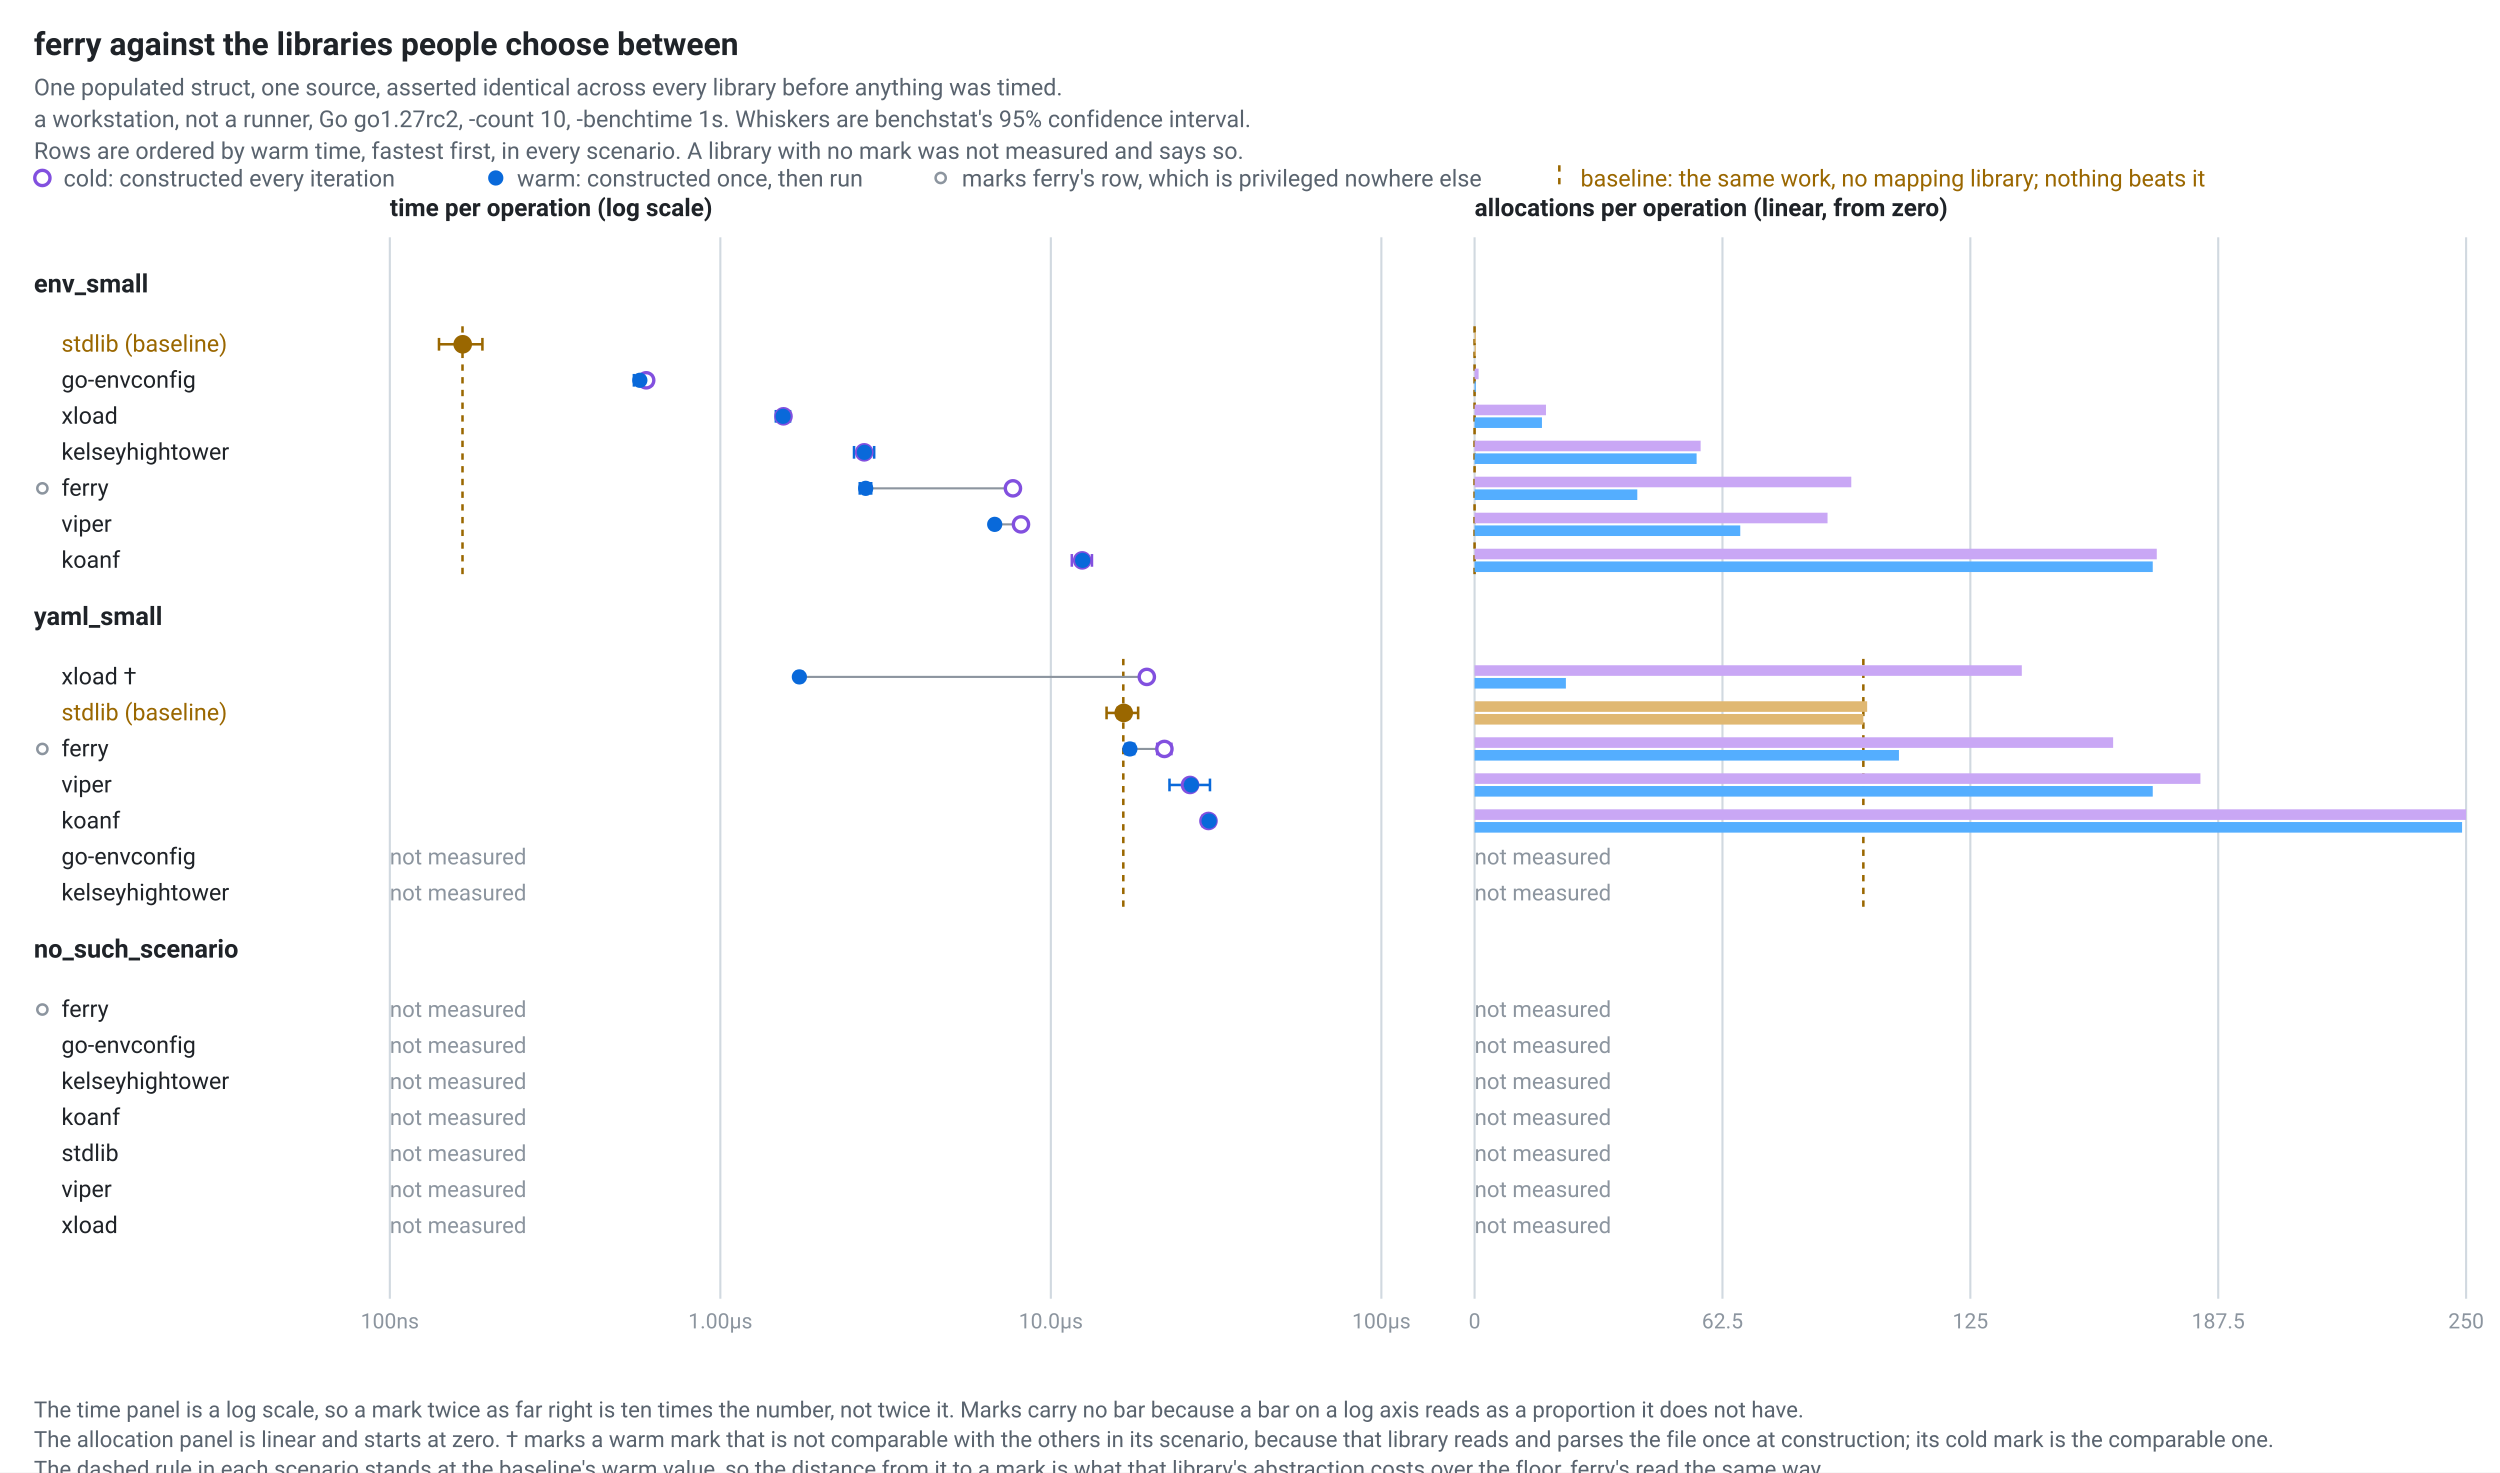
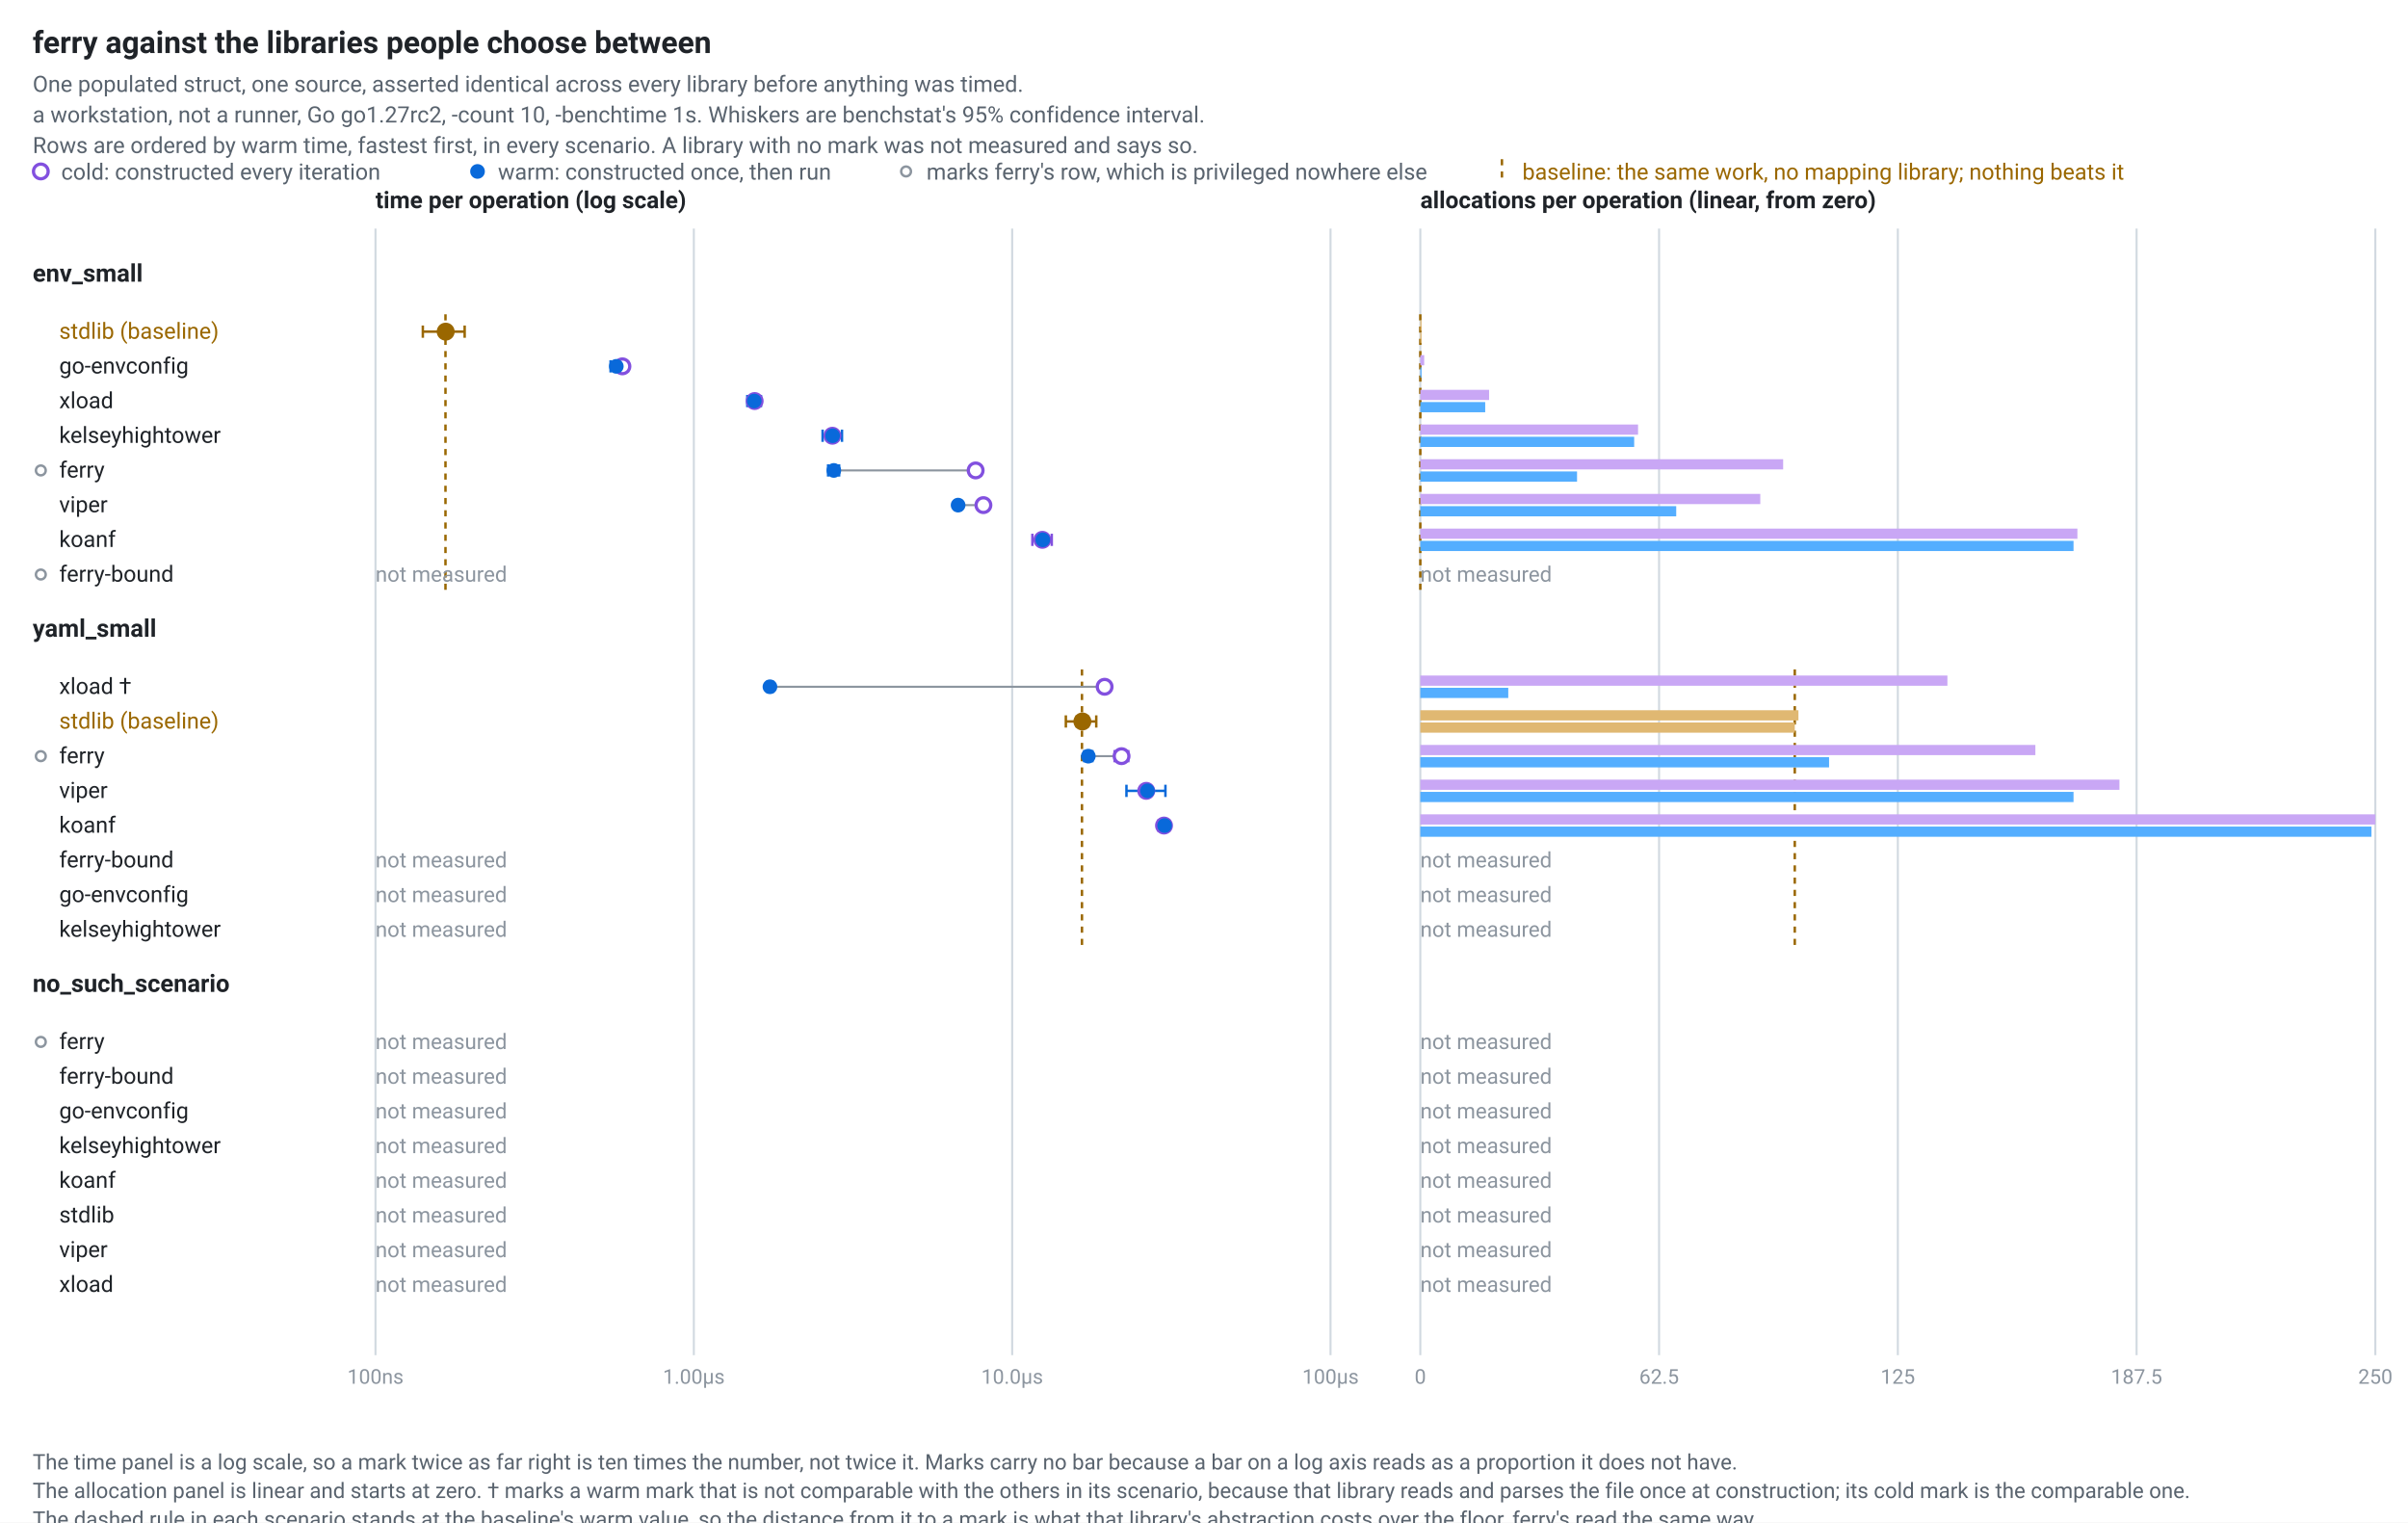
- <svg xmlns="http://www.w3.org/2000/svg" width="1180" height="695" viewBox="0 0 1180 695" role="img" aria-label="ferry against 7 config libraries: time and allocations per load, cold and warm, over 3 scenarios">
-   <rect x="0" y="0" width="1180" height="695" fill="#ffffff" />
+ <svg xmlns="http://www.w3.org/2000/svg" width="1180" height="746" viewBox="0 0 1180 746" role="img" aria-label="time and allocations per load, cold and warm, over 8 rows in each of 3 scenarios">
+   <rect x="0" y="0" width="1180" height="746" fill="#ffffff" />
  <text x="16.0" y="26.0" font-family="system-ui, -apple-system, Segoe UI, Roboto, Helvetica, Arial, sans-serif" font-size="15.0" font-weight="600" fill="#1f2328" text-anchor="start">ferry against the libraries people choose between</text>
  <text x="16.0" y="45.0" font-family="system-ui, -apple-system, Segoe UI, Roboto, Helvetica, Arial, sans-serif" font-size="11.0" font-weight="400" fill="#59636e" text-anchor="start">One populated struct, one source, asserted identical across every library before anything was timed.</text>
  <text x="16.0" y="60.0" font-family="system-ui, -apple-system, Segoe UI, Roboto, Helvetica, Arial, sans-serif" font-size="11.0" font-weight="400" fill="#59636e" text-anchor="start">a workstation, not a runner, Go go1.27rc2, -count 10, -benchtime 1s. Whiskers are benchstat's 95% confidence interval.</text>
  <text x="16.0" y="75.0" font-family="system-ui, -apple-system, Segoe UI, Roboto, Helvetica, Arial, sans-serif" font-size="11.0" font-weight="400" fill="#59636e" text-anchor="start">Rows are ordered by warm time, fastest first, in every scenario. A library with no mark was not measured and says so.</text>
  <circle cx="20.0" cy="84.0" r="3.6" fill="#ffffff" stroke="#8250df" stroke-width="1.6" />
  <text x="30.0" y="88.0" font-family="system-ui, -apple-system, Segoe UI, Roboto, Helvetica, Arial, sans-serif" font-size="11.0" font-weight="400" fill="#59636e" text-anchor="start">cold: constructed every iteration</text>
  <circle cx="234.0" cy="84.0" r="3.6" fill="#0969da" />
  <text x="244.0" y="88.0" font-family="system-ui, -apple-system, Segoe UI, Roboto, Helvetica, Arial, sans-serif" font-size="11.0" font-weight="400" fill="#59636e" text-anchor="start">warm: constructed once, then run</text>
  <circle cx="444.0" cy="84.0" r="2.4" fill="none" stroke="#8c959f" stroke-width="1.2" />
  <text x="454.0" y="88.0" font-family="system-ui, -apple-system, Segoe UI, Roboto, Helvetica, Arial, sans-serif" font-size="11.0" font-weight="400" fill="#59636e" text-anchor="start">marks ferry's row, which is privileged nowhere else</text>
  <line x1="736.0" y1="78.0" x2="736.0" y2="90.0" stroke="#9a6700" stroke-width="1.2" stroke-dasharray="3 3" />
  <text x="746.0" y="88.0" font-family="system-ui, -apple-system, Segoe UI, Roboto, Helvetica, Arial, sans-serif" font-size="11.0" font-weight="400" fill="#9a6700" text-anchor="start">baseline: the same work, no mapping library; nothing beats it</text>
  <text x="184.0" y="102.0" font-family="system-ui, -apple-system, Segoe UI, Roboto, Helvetica, Arial, sans-serif" font-size="11.5" font-weight="600" fill="#1f2328" text-anchor="start">time per operation (log scale)</text>
-   <line x1="184.0" y1="112.0" x2="184.0" y2="613.0" stroke="#d1d9e0" stroke-width="1.0" />
-   <text x="184.0" y="627.0" font-family="system-ui, -apple-system, Segoe UI, Roboto, Helvetica, Arial, sans-serif" font-size="10.0" font-weight="400" fill="#8c959f" text-anchor="middle">100ns</text>
-   <line x1="340.0" y1="112.0" x2="340.0" y2="613.0" stroke="#d1d9e0" stroke-width="1.0" />
-   <text x="340.0" y="627.0" font-family="system-ui, -apple-system, Segoe UI, Roboto, Helvetica, Arial, sans-serif" font-size="10.0" font-weight="400" fill="#8c959f" text-anchor="middle">1.00µs</text>
-   <line x1="496.0" y1="112.0" x2="496.0" y2="613.0" stroke="#d1d9e0" stroke-width="1.0" />
-   <text x="496.0" y="627.0" font-family="system-ui, -apple-system, Segoe UI, Roboto, Helvetica, Arial, sans-serif" font-size="10.0" font-weight="400" fill="#8c959f" text-anchor="middle">10.0µs</text>
-   <line x1="652.0" y1="112.0" x2="652.0" y2="613.0" stroke="#d1d9e0" stroke-width="1.0" />
-   <text x="652.0" y="627.0" font-family="system-ui, -apple-system, Segoe UI, Roboto, Helvetica, Arial, sans-serif" font-size="10.0" font-weight="400" fill="#8c959f" text-anchor="middle">100µs</text>
+   <line x1="184.0" y1="112.0" x2="184.0" y2="664.0" stroke="#d1d9e0" stroke-width="1.0" />
+   <text x="184.0" y="678.0" font-family="system-ui, -apple-system, Segoe UI, Roboto, Helvetica, Arial, sans-serif" font-size="10.0" font-weight="400" fill="#8c959f" text-anchor="middle">100ns</text>
+   <line x1="340.0" y1="112.0" x2="340.0" y2="664.0" stroke="#d1d9e0" stroke-width="1.0" />
+   <text x="340.0" y="678.0" font-family="system-ui, -apple-system, Segoe UI, Roboto, Helvetica, Arial, sans-serif" font-size="10.0" font-weight="400" fill="#8c959f" text-anchor="middle">1.00µs</text>
+   <line x1="496.0" y1="112.0" x2="496.0" y2="664.0" stroke="#d1d9e0" stroke-width="1.0" />
+   <text x="496.0" y="678.0" font-family="system-ui, -apple-system, Segoe UI, Roboto, Helvetica, Arial, sans-serif" font-size="10.0" font-weight="400" fill="#8c959f" text-anchor="middle">10.0µs</text>
+   <line x1="652.0" y1="112.0" x2="652.0" y2="664.0" stroke="#d1d9e0" stroke-width="1.0" />
+   <text x="652.0" y="678.0" font-family="system-ui, -apple-system, Segoe UI, Roboto, Helvetica, Arial, sans-serif" font-size="10.0" font-weight="400" fill="#8c959f" text-anchor="middle">100µs</text>
  <text x="696.0" y="102.0" font-family="system-ui, -apple-system, Segoe UI, Roboto, Helvetica, Arial, sans-serif" font-size="11.5" font-weight="600" fill="#1f2328" text-anchor="start">allocations per operation (linear, from zero)</text>
-   <line x1="696.0" y1="112.0" x2="696.0" y2="613.0" stroke="#d1d9e0" stroke-width="1.0" />
-   <text x="696.0" y="627.0" font-family="system-ui, -apple-system, Segoe UI, Roboto, Helvetica, Arial, sans-serif" font-size="10.0" font-weight="400" fill="#8c959f" text-anchor="middle">0</text>
-   <line x1="813.0" y1="112.0" x2="813.0" y2="613.0" stroke="#d1d9e0" stroke-width="1.0" />
-   <text x="813.0" y="627.0" font-family="system-ui, -apple-system, Segoe UI, Roboto, Helvetica, Arial, sans-serif" font-size="10.0" font-weight="400" fill="#8c959f" text-anchor="middle">62.5</text>
-   <line x1="930.0" y1="112.0" x2="930.0" y2="613.0" stroke="#d1d9e0" stroke-width="1.0" />
-   <text x="930.0" y="627.0" font-family="system-ui, -apple-system, Segoe UI, Roboto, Helvetica, Arial, sans-serif" font-size="10.0" font-weight="400" fill="#8c959f" text-anchor="middle">125</text>
-   <line x1="1047.0" y1="112.0" x2="1047.0" y2="613.0" stroke="#d1d9e0" stroke-width="1.0" />
-   <text x="1047.0" y="627.0" font-family="system-ui, -apple-system, Segoe UI, Roboto, Helvetica, Arial, sans-serif" font-size="10.0" font-weight="400" fill="#8c959f" text-anchor="middle">187.5</text>
-   <line x1="1164.0" y1="112.0" x2="1164.0" y2="613.0" stroke="#d1d9e0" stroke-width="1.0" />
-   <text x="1164.0" y="627.0" font-family="system-ui, -apple-system, Segoe UI, Roboto, Helvetica, Arial, sans-serif" font-size="10.0" font-weight="400" fill="#8c959f" text-anchor="middle">250</text>
+   <line x1="696.0" y1="112.0" x2="696.0" y2="664.0" stroke="#d1d9e0" stroke-width="1.0" />
+   <text x="696.0" y="678.0" font-family="system-ui, -apple-system, Segoe UI, Roboto, Helvetica, Arial, sans-serif" font-size="10.0" font-weight="400" fill="#8c959f" text-anchor="middle">0</text>
+   <line x1="813.0" y1="112.0" x2="813.0" y2="664.0" stroke="#d1d9e0" stroke-width="1.0" />
+   <text x="813.0" y="678.0" font-family="system-ui, -apple-system, Segoe UI, Roboto, Helvetica, Arial, sans-serif" font-size="10.0" font-weight="400" fill="#8c959f" text-anchor="middle">62.5</text>
+   <line x1="930.0" y1="112.0" x2="930.0" y2="664.0" stroke="#d1d9e0" stroke-width="1.0" />
+   <text x="930.0" y="678.0" font-family="system-ui, -apple-system, Segoe UI, Roboto, Helvetica, Arial, sans-serif" font-size="10.0" font-weight="400" fill="#8c959f" text-anchor="middle">125</text>
+   <line x1="1047.0" y1="112.0" x2="1047.0" y2="664.0" stroke="#d1d9e0" stroke-width="1.0" />
+   <text x="1047.0" y="678.0" font-family="system-ui, -apple-system, Segoe UI, Roboto, Helvetica, Arial, sans-serif" font-size="10.0" font-weight="400" fill="#8c959f" text-anchor="middle">187.5</text>
+   <line x1="1164.0" y1="112.0" x2="1164.0" y2="664.0" stroke="#d1d9e0" stroke-width="1.0" />
+   <text x="1164.0" y="678.0" font-family="system-ui, -apple-system, Segoe UI, Roboto, Helvetica, Arial, sans-serif" font-size="10.0" font-weight="400" fill="#8c959f" text-anchor="middle">250</text>
  <text x="16.0" y="138.0" font-family="system-ui, -apple-system, Segoe UI, Roboto, Helvetica, Arial, sans-serif" font-size="12.0" font-weight="600" fill="#1f2328" text-anchor="start">env_small</text>
-   <line x1="218.3" y1="154.0" x2="218.3" y2="273.0" stroke="#9a6700" stroke-width="1.2" stroke-dasharray="3 3" />
-   <line x1="696.0" y1="154.0" x2="696.0" y2="273.0" stroke="#9a6700" stroke-width="1.2" stroke-dasharray="3 3" />
+   <line x1="218.3" y1="154.0" x2="218.3" y2="290.0" stroke="#9a6700" stroke-width="1.2" stroke-dasharray="3 3" />
+   <line x1="696.0" y1="154.0" x2="696.0" y2="290.0" stroke="#9a6700" stroke-width="1.2" stroke-dasharray="3 3" />
  <text x="29.0" y="166.0" font-family="system-ui, -apple-system, Segoe UI, Roboto, Helvetica, Arial, sans-serif" font-size="11.0" font-weight="400" fill="#9a6700" text-anchor="start">stdlib (baseline)</text>
  <line x1="218.3" y1="162.5" x2="218.4" y2="162.5" stroke="#8c959f" stroke-width="1.0" />
  <line x1="217.7" y1="162.5" x2="219.0" y2="162.5" stroke="#9a6700" stroke-width="1.2" />
  <line x1="217.7" y1="159.5" x2="217.7" y2="165.5" stroke="#9a6700" stroke-width="1.2" />
  <line x1="219.0" y1="159.5" x2="219.0" y2="165.5" stroke="#9a6700" stroke-width="1.2" />
  <line x1="207.2" y1="162.5" x2="227.7" y2="162.5" stroke="#9a6700" stroke-width="1.2" />
  <line x1="207.2" y1="159.5" x2="207.2" y2="165.5" stroke="#9a6700" stroke-width="1.2" />
  <line x1="227.7" y1="159.5" x2="227.7" y2="165.5" stroke="#9a6700" stroke-width="1.2" />
  <circle cx="218.4" cy="162.5" r="3.6" fill="#ffffff" stroke="#9a6700" stroke-width="1.6" />
  <circle cx="218.3" cy="162.5" r="3.6" fill="#9a6700" />
  <rect x="696.0" y="157.0" width="0.6" height="5.0" fill="#e0b872" />
  <rect x="696.0" y="163.0" width="0.6" height="5.0" fill="#e0b872" />
  <text x="29.0" y="183.0" font-family="system-ui, -apple-system, Segoe UI, Roboto, Helvetica, Arial, sans-serif" font-size="11.0" font-weight="400" fill="#1f2328" text-anchor="start">go-envconfig</text>
  <line x1="302.0" y1="179.5" x2="305.0" y2="179.5" stroke="#8c959f" stroke-width="1.0" />
  <line x1="302.2" y1="179.5" x2="307.7" y2="179.5" stroke="#8250df" stroke-width="1.2" />
  <line x1="302.2" y1="176.5" x2="302.2" y2="182.5" stroke="#8250df" stroke-width="1.2" />
  <line x1="307.7" y1="176.5" x2="307.7" y2="182.5" stroke="#8250df" stroke-width="1.2" />
  <line x1="299.2" y1="179.5" x2="304.6" y2="179.5" stroke="#0969da" stroke-width="1.2" />
  <line x1="299.2" y1="176.5" x2="299.2" y2="182.5" stroke="#0969da" stroke-width="1.2" />
  <line x1="304.6" y1="176.5" x2="304.6" y2="182.5" stroke="#0969da" stroke-width="1.2" />
  <circle cx="305.0" cy="179.5" r="3.6" fill="#ffffff" stroke="#8250df" stroke-width="1.6" />
  <circle cx="302.0" cy="179.5" r="3.6" fill="#0969da" />
  <rect x="696.0" y="174.0" width="1.9" height="5.0" fill="#c9a7f5" />
  <rect x="696.0" y="180.0" width="0.6" height="5.0" fill="#54aeff" />
  <text x="29.0" y="200.0" font-family="system-ui, -apple-system, Segoe UI, Roboto, Helvetica, Arial, sans-serif" font-size="11.0" font-weight="400" fill="#1f2328" text-anchor="start">xload</text>
  <line x1="369.6" y1="196.5" x2="369.8" y2="196.5" stroke="#8c959f" stroke-width="1.0" />
  <line x1="368.4" y1="196.5" x2="371.1" y2="196.5" stroke="#8250df" stroke-width="1.2" />
  <line x1="368.4" y1="193.5" x2="368.4" y2="199.5" stroke="#8250df" stroke-width="1.2" />
  <line x1="371.1" y1="193.5" x2="371.1" y2="199.5" stroke="#8250df" stroke-width="1.2" />
  <line x1="366.2" y1="196.5" x2="372.9" y2="196.5" stroke="#0969da" stroke-width="1.2" />
  <line x1="366.2" y1="193.5" x2="366.2" y2="199.5" stroke="#0969da" stroke-width="1.2" />
  <line x1="372.9" y1="193.5" x2="372.9" y2="199.5" stroke="#0969da" stroke-width="1.2" />
  <circle cx="369.8" cy="196.5" r="3.6" fill="#ffffff" stroke="#8250df" stroke-width="1.6" />
  <circle cx="369.6" cy="196.5" r="3.6" fill="#0969da" />
  <rect x="696.0" y="191.0" width="33.7" height="5.0" fill="#c9a7f5" />
  <rect x="696.0" y="197.0" width="31.8" height="5.0" fill="#54aeff" />
  <text x="29.0" y="217.0" font-family="system-ui, -apple-system, Segoe UI, Roboto, Helvetica, Arial, sans-serif" font-size="11.0" font-weight="400" fill="#1f2328" text-anchor="start">kelseyhightower</text>
  <line x1="407.9" y1="213.5" x2="408.0" y2="213.5" stroke="#8c959f" stroke-width="1.0" />
  <line x1="405.8" y1="213.5" x2="409.9" y2="213.5" stroke="#8250df" stroke-width="1.2" />
  <line x1="405.8" y1="210.5" x2="405.8" y2="216.5" stroke="#8250df" stroke-width="1.2" />
  <line x1="409.9" y1="210.5" x2="409.9" y2="216.5" stroke="#8250df" stroke-width="1.2" />
  <line x1="403.1" y1="213.5" x2="412.6" y2="213.5" stroke="#0969da" stroke-width="1.2" />
  <line x1="403.1" y1="210.5" x2="403.1" y2="216.5" stroke="#0969da" stroke-width="1.2" />
  <line x1="412.6" y1="210.5" x2="412.6" y2="216.5" stroke="#0969da" stroke-width="1.2" />
  <circle cx="407.9" cy="213.5" r="3.6" fill="#ffffff" stroke="#8250df" stroke-width="1.6" />
  <circle cx="408.0" cy="213.5" r="3.6" fill="#0969da" />
  <rect x="696.0" y="208.0" width="106.7" height="5.0" fill="#c9a7f5" />
  <rect x="696.0" y="214.0" width="104.8" height="5.0" fill="#54aeff" />
  <circle cx="20.0" cy="230.5" r="2.4" fill="none" stroke="#8c959f" stroke-width="1.2" />
  <text x="29.0" y="234.0" font-family="system-ui, -apple-system, Segoe UI, Roboto, Helvetica, Arial, sans-serif" font-size="11.0" font-weight="400" fill="#1f2328" text-anchor="start">ferry</text>
  <line x1="408.6" y1="230.5" x2="478.1" y2="230.5" stroke="#8c959f" stroke-width="1.0" />
  <line x1="475.4" y1="230.5" x2="480.8" y2="230.5" stroke="#8250df" stroke-width="1.2" />
  <line x1="475.4" y1="227.5" x2="475.4" y2="233.5" stroke="#8250df" stroke-width="1.2" />
  <line x1="480.8" y1="227.5" x2="480.8" y2="233.5" stroke="#8250df" stroke-width="1.2" />
  <line x1="405.8" y1="230.5" x2="411.2" y2="230.5" stroke="#0969da" stroke-width="1.2" />
  <line x1="405.8" y1="227.5" x2="405.8" y2="233.5" stroke="#0969da" stroke-width="1.2" />
  <line x1="411.2" y1="227.5" x2="411.2" y2="233.5" stroke="#0969da" stroke-width="1.2" />
  <circle cx="478.1" cy="230.5" r="3.6" fill="#ffffff" stroke="#8250df" stroke-width="1.6" />
  <circle cx="408.6" cy="230.5" r="3.6" fill="#0969da" />
  <rect x="696.0" y="225.0" width="177.8" height="5.0" fill="#c9a7f5" />
  <rect x="696.0" y="231.0" width="76.8" height="5.0" fill="#54aeff" />
  <text x="29.0" y="251.0" font-family="system-ui, -apple-system, Segoe UI, Roboto, Helvetica, Arial, sans-serif" font-size="11.0" font-weight="400" fill="#1f2328" text-anchor="start">viper</text>
  <line x1="469.5" y1="247.5" x2="481.9" y2="247.5" stroke="#8c959f" stroke-width="1.0" />
  <line x1="479.8" y1="247.5" x2="483.9" y2="247.5" stroke="#8250df" stroke-width="1.2" />
  <line x1="479.8" y1="244.5" x2="479.8" y2="250.5" stroke="#8250df" stroke-width="1.2" />
  <line x1="483.9" y1="244.5" x2="483.9" y2="250.5" stroke="#8250df" stroke-width="1.2" />
  <line x1="468.2" y1="247.5" x2="470.9" y2="247.5" stroke="#0969da" stroke-width="1.2" />
  <line x1="468.2" y1="244.5" x2="468.2" y2="250.5" stroke="#0969da" stroke-width="1.2" />
  <line x1="470.9" y1="244.5" x2="470.9" y2="250.5" stroke="#0969da" stroke-width="1.2" />
  <circle cx="481.9" cy="247.5" r="3.6" fill="#ffffff" stroke="#8250df" stroke-width="1.6" />
  <circle cx="469.5" cy="247.5" r="3.6" fill="#0969da" />
  <rect x="696.0" y="242.0" width="166.6" height="5.0" fill="#c9a7f5" />
  <rect x="696.0" y="248.0" width="125.4" height="5.0" fill="#54aeff" />
  <text x="29.0" y="268.0" font-family="system-ui, -apple-system, Segoe UI, Roboto, Helvetica, Arial, sans-serif" font-size="11.0" font-weight="400" fill="#1f2328" text-anchor="start">koanf</text>
  <line x1="510.8" y1="264.5" x2="511.0" y2="264.5" stroke="#8c959f" stroke-width="1.0" />
  <line x1="505.9" y1="264.5" x2="515.4" y2="264.5" stroke="#8250df" stroke-width="1.2" />
  <line x1="505.9" y1="261.5" x2="505.9" y2="267.5" stroke="#8250df" stroke-width="1.2" />
  <line x1="515.4" y1="261.5" x2="515.4" y2="267.5" stroke="#8250df" stroke-width="1.2" />
  <line x1="508.9" y1="264.5" x2="513.0" y2="264.5" stroke="#0969da" stroke-width="1.2" />
  <line x1="508.9" y1="261.5" x2="508.9" y2="267.5" stroke="#0969da" stroke-width="1.2" />
  <line x1="513.0" y1="261.5" x2="513.0" y2="267.5" stroke="#0969da" stroke-width="1.2" />
  <circle cx="510.8" cy="264.5" r="3.6" fill="#ffffff" stroke="#8250df" stroke-width="1.6" />
  <circle cx="511.0" cy="264.5" r="3.6" fill="#0969da" />
  <rect x="696.0" y="259.0" width="322.0" height="5.0" fill="#c9a7f5" />
  <rect x="696.0" y="265.0" width="320.1" height="5.0" fill="#54aeff" />
-   <text x="16.0" y="295.0" font-family="system-ui, -apple-system, Segoe UI, Roboto, Helvetica, Arial, sans-serif" font-size="12.0" font-weight="600" fill="#1f2328" text-anchor="start">yaml_small</text>
-   <line x1="530.2" y1="311.0" x2="530.2" y2="430.0" stroke="#9a6700" stroke-width="1.2" stroke-dasharray="3 3" />
-   <line x1="879.5" y1="311.0" x2="879.5" y2="430.0" stroke="#9a6700" stroke-width="1.2" stroke-dasharray="3 3" />
-   <text x="29.0" y="323.0" font-family="system-ui, -apple-system, Segoe UI, Roboto, Helvetica, Arial, sans-serif" font-size="11.0" font-weight="400" fill="#1f2328" text-anchor="start">xload †</text>
-   <line x1="377.3" y1="319.5" x2="541.3" y2="319.5" stroke="#8c959f" stroke-width="1.0" />
-   <line x1="539.2" y1="319.5" x2="543.3" y2="319.5" stroke="#8250df" stroke-width="1.2" />
-   <line x1="539.2" y1="316.5" x2="539.2" y2="322.5" stroke="#8250df" stroke-width="1.2" />
-   <line x1="543.3" y1="316.5" x2="543.3" y2="322.5" stroke="#8250df" stroke-width="1.2" />
-   <line x1="376.0" y1="319.5" x2="378.7" y2="319.5" stroke="#0969da" stroke-width="1.2" />
-   <line x1="376.0" y1="316.5" x2="376.0" y2="322.5" stroke="#0969da" stroke-width="1.2" />
-   <line x1="378.7" y1="316.5" x2="378.7" y2="322.5" stroke="#0969da" stroke-width="1.2" />
-   <circle cx="541.3" cy="319.5" r="3.6" fill="#ffffff" stroke="#8250df" stroke-width="1.6" />
-   <circle cx="377.3" cy="319.5" r="3.6" fill="#0969da" />
-   <rect x="696.0" y="314.0" width="258.3" height="5.0" fill="#c9a7f5" />
-   <rect x="696.0" y="320.0" width="43.1" height="5.0" fill="#54aeff" />
-   <text x="29.0" y="340.0" font-family="system-ui, -apple-system, Segoe UI, Roboto, Helvetica, Arial, sans-serif" font-size="11.0" font-weight="400" fill="#9a6700" text-anchor="start">stdlib (baseline)</text>
-   <line x1="530.2" y1="336.5" x2="530.4" y2="336.5" stroke="#8c959f" stroke-width="1.0" />
-   <line x1="527.6" y1="336.5" x2="533.1" y2="336.5" stroke="#9a6700" stroke-width="1.2" />
-   <line x1="527.6" y1="333.5" x2="527.6" y2="339.5" stroke="#9a6700" stroke-width="1.2" />
-   <line x1="533.1" y1="333.5" x2="533.1" y2="339.5" stroke="#9a6700" stroke-width="1.2" />
-   <line x1="522.3" y1="336.5" x2="537.2" y2="336.5" stroke="#9a6700" stroke-width="1.2" />
-   <line x1="522.3" y1="333.5" x2="522.3" y2="339.5" stroke="#9a6700" stroke-width="1.2" />
-   <line x1="537.2" y1="333.5" x2="537.2" y2="339.5" stroke="#9a6700" stroke-width="1.2" />
-   <circle cx="530.4" cy="336.5" r="3.6" fill="#ffffff" stroke="#9a6700" stroke-width="1.6" />
-   <circle cx="530.2" cy="336.5" r="3.6" fill="#9a6700" />
-   <rect x="696.0" y="331.0" width="185.3" height="5.0" fill="#e0b872" />
-   <rect x="696.0" y="337.0" width="183.5" height="5.0" fill="#e0b872" />
-   <circle cx="20.0" cy="353.5" r="2.4" fill="none" stroke="#8c959f" stroke-width="1.2" />
-   <text x="29.0" y="357.0" font-family="system-ui, -apple-system, Segoe UI, Roboto, Helvetica, Arial, sans-serif" font-size="11.0" font-weight="400" fill="#1f2328" text-anchor="start">ferry</text>
-   <line x1="533.3" y1="353.5" x2="549.6" y2="353.5" stroke="#8c959f" stroke-width="1.0" />
-   <line x1="546.2" y1="353.5" x2="552.9" y2="353.5" stroke="#8250df" stroke-width="1.2" />
-   <line x1="546.2" y1="350.5" x2="546.2" y2="356.5" stroke="#8250df" stroke-width="1.2" />
-   <line x1="552.9" y1="350.5" x2="552.9" y2="356.5" stroke="#8250df" stroke-width="1.2" />
-   <line x1="531.3" y1="353.5" x2="535.3" y2="353.5" stroke="#0969da" stroke-width="1.2" />
-   <line x1="531.3" y1="350.5" x2="531.3" y2="356.5" stroke="#0969da" stroke-width="1.2" />
-   <line x1="535.3" y1="350.5" x2="535.3" y2="356.5" stroke="#0969da" stroke-width="1.2" />
-   <circle cx="549.6" cy="353.5" r="3.6" fill="#ffffff" stroke="#8250df" stroke-width="1.6" />
-   <circle cx="533.3" cy="353.5" r="3.6" fill="#0969da" />
-   <rect x="696.0" y="348.0" width="301.4" height="5.0" fill="#c9a7f5" />
-   <rect x="696.0" y="354.0" width="200.3" height="5.0" fill="#54aeff" />
-   <text x="29.0" y="374.0" font-family="system-ui, -apple-system, Segoe UI, Roboto, Helvetica, Arial, sans-serif" font-size="11.0" font-weight="400" fill="#1f2328" text-anchor="start">viper</text>
-   <line x1="561.7" y1="370.5" x2="562.3" y2="370.5" stroke="#8c959f" stroke-width="1.0" />
-   <line x1="559.6" y1="370.5" x2="563.7" y2="370.5" stroke="#8250df" stroke-width="1.2" />
-   <line x1="559.6" y1="367.5" x2="559.6" y2="373.5" stroke="#8250df" stroke-width="1.2" />
-   <line x1="563.7" y1="367.5" x2="563.7" y2="373.5" stroke="#8250df" stroke-width="1.2" />
-   <line x1="552.0" y1="370.5" x2="571.1" y2="370.5" stroke="#0969da" stroke-width="1.2" />
-   <line x1="552.0" y1="367.5" x2="552.0" y2="373.5" stroke="#0969da" stroke-width="1.2" />
-   <line x1="571.1" y1="367.5" x2="571.1" y2="373.5" stroke="#0969da" stroke-width="1.2" />
-   <circle cx="561.7" cy="370.5" r="3.6" fill="#ffffff" stroke="#8250df" stroke-width="1.6" />
-   <circle cx="562.3" cy="370.5" r="3.6" fill="#0969da" />
-   <rect x="696.0" y="365.0" width="342.6" height="5.0" fill="#c9a7f5" />
-   <rect x="696.0" y="371.0" width="320.1" height="5.0" fill="#54aeff" />
-   <text x="29.0" y="391.0" font-family="system-ui, -apple-system, Segoe UI, Roboto, Helvetica, Arial, sans-serif" font-size="11.0" font-weight="400" fill="#1f2328" text-anchor="start">koanf</text>
-   <line x1="570.4" y1="387.5" x2="570.7" y2="387.5" stroke="#8c959f" stroke-width="1.0" />
-   <line x1="567.6" y1="387.5" x2="573.0" y2="387.5" stroke="#8250df" stroke-width="1.2" />
-   <line x1="567.6" y1="384.5" x2="567.6" y2="390.5" stroke="#8250df" stroke-width="1.2" />
-   <line x1="573.0" y1="384.5" x2="573.0" y2="390.5" stroke="#8250df" stroke-width="1.2" />
-   <line x1="568.7" y1="387.5" x2="572.7" y2="387.5" stroke="#0969da" stroke-width="1.2" />
-   <line x1="568.7" y1="384.5" x2="568.7" y2="390.5" stroke="#0969da" stroke-width="1.2" />
-   <line x1="572.7" y1="384.5" x2="572.7" y2="390.5" stroke="#0969da" stroke-width="1.2" />
-   <circle cx="570.4" cy="387.5" r="3.6" fill="#ffffff" stroke="#8250df" stroke-width="1.6" />
-   <circle cx="570.7" cy="387.5" r="3.6" fill="#0969da" />
-   <rect x="696.0" y="382.0" width="468.0" height="5.0" fill="#c9a7f5" />
-   <rect x="696.0" y="388.0" width="466.1" height="5.0" fill="#54aeff" />
-   <text x="29.0" y="408.0" font-family="system-ui, -apple-system, Segoe UI, Roboto, Helvetica, Arial, sans-serif" font-size="11.0" font-weight="400" fill="#1f2328" text-anchor="start">go-envconfig</text>
-   <text x="184.0" y="408.0" font-family="system-ui, -apple-system, Segoe UI, Roboto, Helvetica, Arial, sans-serif" font-size="10.5" font-weight="400" fill="#8c959f" text-anchor="start">not measured</text>
-   <text x="696.0" y="408.0" font-family="system-ui, -apple-system, Segoe UI, Roboto, Helvetica, Arial, sans-serif" font-size="10.5" font-weight="400" fill="#8c959f" text-anchor="start">not measured</text>
-   <text x="29.0" y="425.0" font-family="system-ui, -apple-system, Segoe UI, Roboto, Helvetica, Arial, sans-serif" font-size="11.0" font-weight="400" fill="#1f2328" text-anchor="start">kelseyhightower</text>
+   <circle cx="20.0" cy="281.5" r="2.4" fill="none" stroke="#8c959f" stroke-width="1.2" />
+   <text x="29.0" y="285.0" font-family="system-ui, -apple-system, Segoe UI, Roboto, Helvetica, Arial, sans-serif" font-size="11.0" font-weight="400" fill="#1f2328" text-anchor="start">ferry-bound</text>
+   <text x="184.0" y="285.0" font-family="system-ui, -apple-system, Segoe UI, Roboto, Helvetica, Arial, sans-serif" font-size="10.5" font-weight="400" fill="#8c959f" text-anchor="start">not measured</text>
+   <text x="696.0" y="285.0" font-family="system-ui, -apple-system, Segoe UI, Roboto, Helvetica, Arial, sans-serif" font-size="10.5" font-weight="400" fill="#8c959f" text-anchor="start">not measured</text>
+   <text x="16.0" y="312.0" font-family="system-ui, -apple-system, Segoe UI, Roboto, Helvetica, Arial, sans-serif" font-size="12.0" font-weight="600" fill="#1f2328" text-anchor="start">yaml_small</text>
+   <line x1="530.2" y1="328.0" x2="530.2" y2="464.0" stroke="#9a6700" stroke-width="1.2" stroke-dasharray="3 3" />
+   <line x1="879.5" y1="328.0" x2="879.5" y2="464.0" stroke="#9a6700" stroke-width="1.2" stroke-dasharray="3 3" />
+   <text x="29.0" y="340.0" font-family="system-ui, -apple-system, Segoe UI, Roboto, Helvetica, Arial, sans-serif" font-size="11.0" font-weight="400" fill="#1f2328" text-anchor="start">xload †</text>
+   <line x1="377.3" y1="336.5" x2="541.3" y2="336.5" stroke="#8c959f" stroke-width="1.0" />
+   <line x1="539.2" y1="336.5" x2="543.3" y2="336.5" stroke="#8250df" stroke-width="1.2" />
+   <line x1="539.2" y1="333.5" x2="539.2" y2="339.5" stroke="#8250df" stroke-width="1.2" />
+   <line x1="543.3" y1="333.5" x2="543.3" y2="339.5" stroke="#8250df" stroke-width="1.2" />
+   <line x1="376.0" y1="336.5" x2="378.7" y2="336.5" stroke="#0969da" stroke-width="1.2" />
+   <line x1="376.0" y1="333.5" x2="376.0" y2="339.5" stroke="#0969da" stroke-width="1.2" />
+   <line x1="378.7" y1="333.5" x2="378.7" y2="339.5" stroke="#0969da" stroke-width="1.2" />
+   <circle cx="541.3" cy="336.5" r="3.6" fill="#ffffff" stroke="#8250df" stroke-width="1.6" />
+   <circle cx="377.3" cy="336.5" r="3.6" fill="#0969da" />
+   <rect x="696.0" y="331.0" width="258.3" height="5.0" fill="#c9a7f5" />
+   <rect x="696.0" y="337.0" width="43.1" height="5.0" fill="#54aeff" />
+   <text x="29.0" y="357.0" font-family="system-ui, -apple-system, Segoe UI, Roboto, Helvetica, Arial, sans-serif" font-size="11.0" font-weight="400" fill="#9a6700" text-anchor="start">stdlib (baseline)</text>
+   <line x1="530.2" y1="353.5" x2="530.4" y2="353.5" stroke="#8c959f" stroke-width="1.0" />
+   <line x1="527.6" y1="353.5" x2="533.1" y2="353.5" stroke="#9a6700" stroke-width="1.2" />
+   <line x1="527.6" y1="350.5" x2="527.6" y2="356.5" stroke="#9a6700" stroke-width="1.2" />
+   <line x1="533.1" y1="350.5" x2="533.1" y2="356.5" stroke="#9a6700" stroke-width="1.2" />
+   <line x1="522.3" y1="353.5" x2="537.2" y2="353.5" stroke="#9a6700" stroke-width="1.2" />
+   <line x1="522.3" y1="350.5" x2="522.3" y2="356.5" stroke="#9a6700" stroke-width="1.2" />
+   <line x1="537.2" y1="350.5" x2="537.2" y2="356.5" stroke="#9a6700" stroke-width="1.2" />
+   <circle cx="530.4" cy="353.5" r="3.6" fill="#ffffff" stroke="#9a6700" stroke-width="1.6" />
+   <circle cx="530.2" cy="353.5" r="3.6" fill="#9a6700" />
+   <rect x="696.0" y="348.0" width="185.3" height="5.0" fill="#e0b872" />
+   <rect x="696.0" y="354.0" width="183.5" height="5.0" fill="#e0b872" />
+   <circle cx="20.0" cy="370.5" r="2.4" fill="none" stroke="#8c959f" stroke-width="1.2" />
+   <text x="29.0" y="374.0" font-family="system-ui, -apple-system, Segoe UI, Roboto, Helvetica, Arial, sans-serif" font-size="11.0" font-weight="400" fill="#1f2328" text-anchor="start">ferry</text>
+   <line x1="533.3" y1="370.5" x2="549.6" y2="370.5" stroke="#8c959f" stroke-width="1.0" />
+   <line x1="546.2" y1="370.5" x2="552.9" y2="370.5" stroke="#8250df" stroke-width="1.2" />
+   <line x1="546.2" y1="367.5" x2="546.2" y2="373.5" stroke="#8250df" stroke-width="1.2" />
+   <line x1="552.9" y1="367.5" x2="552.9" y2="373.5" stroke="#8250df" stroke-width="1.2" />
+   <line x1="531.3" y1="370.5" x2="535.3" y2="370.5" stroke="#0969da" stroke-width="1.2" />
+   <line x1="531.3" y1="367.5" x2="531.3" y2="373.5" stroke="#0969da" stroke-width="1.2" />
+   <line x1="535.3" y1="367.5" x2="535.3" y2="373.5" stroke="#0969da" stroke-width="1.2" />
+   <circle cx="549.6" cy="370.5" r="3.6" fill="#ffffff" stroke="#8250df" stroke-width="1.6" />
+   <circle cx="533.3" cy="370.5" r="3.6" fill="#0969da" />
+   <rect x="696.0" y="365.0" width="301.4" height="5.0" fill="#c9a7f5" />
+   <rect x="696.0" y="371.0" width="200.3" height="5.0" fill="#54aeff" />
+   <text x="29.0" y="391.0" font-family="system-ui, -apple-system, Segoe UI, Roboto, Helvetica, Arial, sans-serif" font-size="11.0" font-weight="400" fill="#1f2328" text-anchor="start">viper</text>
+   <line x1="561.7" y1="387.5" x2="562.3" y2="387.5" stroke="#8c959f" stroke-width="1.0" />
+   <line x1="559.6" y1="387.5" x2="563.7" y2="387.5" stroke="#8250df" stroke-width="1.2" />
+   <line x1="559.6" y1="384.5" x2="559.6" y2="390.5" stroke="#8250df" stroke-width="1.2" />
+   <line x1="563.7" y1="384.5" x2="563.7" y2="390.5" stroke="#8250df" stroke-width="1.2" />
+   <line x1="552.0" y1="387.5" x2="571.1" y2="387.5" stroke="#0969da" stroke-width="1.2" />
+   <line x1="552.0" y1="384.5" x2="552.0" y2="390.5" stroke="#0969da" stroke-width="1.2" />
+   <line x1="571.1" y1="384.5" x2="571.1" y2="390.5" stroke="#0969da" stroke-width="1.2" />
+   <circle cx="561.7" cy="387.5" r="3.6" fill="#ffffff" stroke="#8250df" stroke-width="1.6" />
+   <circle cx="562.3" cy="387.5" r="3.6" fill="#0969da" />
+   <rect x="696.0" y="382.0" width="342.6" height="5.0" fill="#c9a7f5" />
+   <rect x="696.0" y="388.0" width="320.1" height="5.0" fill="#54aeff" />
+   <text x="29.0" y="408.0" font-family="system-ui, -apple-system, Segoe UI, Roboto, Helvetica, Arial, sans-serif" font-size="11.0" font-weight="400" fill="#1f2328" text-anchor="start">koanf</text>
+   <line x1="570.4" y1="404.5" x2="570.7" y2="404.5" stroke="#8c959f" stroke-width="1.0" />
+   <line x1="567.6" y1="404.5" x2="573.0" y2="404.5" stroke="#8250df" stroke-width="1.2" />
+   <line x1="567.6" y1="401.5" x2="567.6" y2="407.5" stroke="#8250df" stroke-width="1.2" />
+   <line x1="573.0" y1="401.5" x2="573.0" y2="407.5" stroke="#8250df" stroke-width="1.2" />
+   <line x1="568.7" y1="404.5" x2="572.7" y2="404.5" stroke="#0969da" stroke-width="1.2" />
+   <line x1="568.7" y1="401.5" x2="568.7" y2="407.5" stroke="#0969da" stroke-width="1.2" />
+   <line x1="572.7" y1="401.5" x2="572.7" y2="407.5" stroke="#0969da" stroke-width="1.2" />
+   <circle cx="570.4" cy="404.5" r="3.6" fill="#ffffff" stroke="#8250df" stroke-width="1.6" />
+   <circle cx="570.7" cy="404.5" r="3.6" fill="#0969da" />
+   <rect x="696.0" y="399.0" width="468.0" height="5.0" fill="#c9a7f5" />
+   <rect x="696.0" y="405.0" width="466.1" height="5.0" fill="#54aeff" />
+   <text x="29.0" y="425.0" font-family="system-ui, -apple-system, Segoe UI, Roboto, Helvetica, Arial, sans-serif" font-size="11.0" font-weight="400" fill="#1f2328" text-anchor="start">ferry-bound</text>
  <text x="184.0" y="425.0" font-family="system-ui, -apple-system, Segoe UI, Roboto, Helvetica, Arial, sans-serif" font-size="10.5" font-weight="400" fill="#8c959f" text-anchor="start">not measured</text>
  <text x="696.0" y="425.0" font-family="system-ui, -apple-system, Segoe UI, Roboto, Helvetica, Arial, sans-serif" font-size="10.5" font-weight="400" fill="#8c959f" text-anchor="start">not measured</text>
-   <text x="16.0" y="452.0" font-family="system-ui, -apple-system, Segoe UI, Roboto, Helvetica, Arial, sans-serif" font-size="12.0" font-weight="600" fill="#1f2328" text-anchor="start">no_such_scenario</text>
-   <circle cx="20.0" cy="476.5" r="2.4" fill="none" stroke="#8c959f" stroke-width="1.2" />
-   <text x="29.0" y="480.0" font-family="system-ui, -apple-system, Segoe UI, Roboto, Helvetica, Arial, sans-serif" font-size="11.0" font-weight="400" fill="#1f2328" text-anchor="start">ferry</text>
-   <text x="184.0" y="480.0" font-family="system-ui, -apple-system, Segoe UI, Roboto, Helvetica, Arial, sans-serif" font-size="10.5" font-weight="400" fill="#8c959f" text-anchor="start">not measured</text>
-   <text x="696.0" y="480.0" font-family="system-ui, -apple-system, Segoe UI, Roboto, Helvetica, Arial, sans-serif" font-size="10.5" font-weight="400" fill="#8c959f" text-anchor="start">not measured</text>
-   <text x="29.0" y="497.0" font-family="system-ui, -apple-system, Segoe UI, Roboto, Helvetica, Arial, sans-serif" font-size="11.0" font-weight="400" fill="#1f2328" text-anchor="start">go-envconfig</text>
-   <text x="184.0" y="497.0" font-family="system-ui, -apple-system, Segoe UI, Roboto, Helvetica, Arial, sans-serif" font-size="10.5" font-weight="400" fill="#8c959f" text-anchor="start">not measured</text>
-   <text x="696.0" y="497.0" font-family="system-ui, -apple-system, Segoe UI, Roboto, Helvetica, Arial, sans-serif" font-size="10.5" font-weight="400" fill="#8c959f" text-anchor="start">not measured</text>
-   <text x="29.0" y="514.0" font-family="system-ui, -apple-system, Segoe UI, Roboto, Helvetica, Arial, sans-serif" font-size="11.0" font-weight="400" fill="#1f2328" text-anchor="start">kelseyhightower</text>
+   <text x="29.0" y="442.0" font-family="system-ui, -apple-system, Segoe UI, Roboto, Helvetica, Arial, sans-serif" font-size="11.0" font-weight="400" fill="#1f2328" text-anchor="start">go-envconfig</text>
+   <text x="184.0" y="442.0" font-family="system-ui, -apple-system, Segoe UI, Roboto, Helvetica, Arial, sans-serif" font-size="10.5" font-weight="400" fill="#8c959f" text-anchor="start">not measured</text>
+   <text x="696.0" y="442.0" font-family="system-ui, -apple-system, Segoe UI, Roboto, Helvetica, Arial, sans-serif" font-size="10.5" font-weight="400" fill="#8c959f" text-anchor="start">not measured</text>
+   <text x="29.0" y="459.0" font-family="system-ui, -apple-system, Segoe UI, Roboto, Helvetica, Arial, sans-serif" font-size="11.0" font-weight="400" fill="#1f2328" text-anchor="start">kelseyhightower</text>
+   <text x="184.0" y="459.0" font-family="system-ui, -apple-system, Segoe UI, Roboto, Helvetica, Arial, sans-serif" font-size="10.5" font-weight="400" fill="#8c959f" text-anchor="start">not measured</text>
+   <text x="696.0" y="459.0" font-family="system-ui, -apple-system, Segoe UI, Roboto, Helvetica, Arial, sans-serif" font-size="10.5" font-weight="400" fill="#8c959f" text-anchor="start">not measured</text>
+   <text x="16.0" y="486.0" font-family="system-ui, -apple-system, Segoe UI, Roboto, Helvetica, Arial, sans-serif" font-size="12.0" font-weight="600" fill="#1f2328" text-anchor="start">no_such_scenario</text>
+   <circle cx="20.0" cy="510.5" r="2.4" fill="none" stroke="#8c959f" stroke-width="1.2" />
+   <text x="29.0" y="514.0" font-family="system-ui, -apple-system, Segoe UI, Roboto, Helvetica, Arial, sans-serif" font-size="11.0" font-weight="400" fill="#1f2328" text-anchor="start">ferry</text>
  <text x="184.0" y="514.0" font-family="system-ui, -apple-system, Segoe UI, Roboto, Helvetica, Arial, sans-serif" font-size="10.5" font-weight="400" fill="#8c959f" text-anchor="start">not measured</text>
  <text x="696.0" y="514.0" font-family="system-ui, -apple-system, Segoe UI, Roboto, Helvetica, Arial, sans-serif" font-size="10.5" font-weight="400" fill="#8c959f" text-anchor="start">not measured</text>
-   <text x="29.0" y="531.0" font-family="system-ui, -apple-system, Segoe UI, Roboto, Helvetica, Arial, sans-serif" font-size="11.0" font-weight="400" fill="#1f2328" text-anchor="start">koanf</text>
+   <text x="29.0" y="531.0" font-family="system-ui, -apple-system, Segoe UI, Roboto, Helvetica, Arial, sans-serif" font-size="11.0" font-weight="400" fill="#1f2328" text-anchor="start">ferry-bound</text>
  <text x="184.0" y="531.0" font-family="system-ui, -apple-system, Segoe UI, Roboto, Helvetica, Arial, sans-serif" font-size="10.5" font-weight="400" fill="#8c959f" text-anchor="start">not measured</text>
  <text x="696.0" y="531.0" font-family="system-ui, -apple-system, Segoe UI, Roboto, Helvetica, Arial, sans-serif" font-size="10.5" font-weight="400" fill="#8c959f" text-anchor="start">not measured</text>
-   <text x="29.0" y="548.0" font-family="system-ui, -apple-system, Segoe UI, Roboto, Helvetica, Arial, sans-serif" font-size="11.0" font-weight="400" fill="#1f2328" text-anchor="start">stdlib</text>
+   <text x="29.0" y="548.0" font-family="system-ui, -apple-system, Segoe UI, Roboto, Helvetica, Arial, sans-serif" font-size="11.0" font-weight="400" fill="#1f2328" text-anchor="start">go-envconfig</text>
  <text x="184.0" y="548.0" font-family="system-ui, -apple-system, Segoe UI, Roboto, Helvetica, Arial, sans-serif" font-size="10.5" font-weight="400" fill="#8c959f" text-anchor="start">not measured</text>
  <text x="696.0" y="548.0" font-family="system-ui, -apple-system, Segoe UI, Roboto, Helvetica, Arial, sans-serif" font-size="10.5" font-weight="400" fill="#8c959f" text-anchor="start">not measured</text>
-   <text x="29.0" y="565.0" font-family="system-ui, -apple-system, Segoe UI, Roboto, Helvetica, Arial, sans-serif" font-size="11.0" font-weight="400" fill="#1f2328" text-anchor="start">viper</text>
+   <text x="29.0" y="565.0" font-family="system-ui, -apple-system, Segoe UI, Roboto, Helvetica, Arial, sans-serif" font-size="11.0" font-weight="400" fill="#1f2328" text-anchor="start">kelseyhightower</text>
  <text x="184.0" y="565.0" font-family="system-ui, -apple-system, Segoe UI, Roboto, Helvetica, Arial, sans-serif" font-size="10.5" font-weight="400" fill="#8c959f" text-anchor="start">not measured</text>
  <text x="696.0" y="565.0" font-family="system-ui, -apple-system, Segoe UI, Roboto, Helvetica, Arial, sans-serif" font-size="10.5" font-weight="400" fill="#8c959f" text-anchor="start">not measured</text>
-   <text x="29.0" y="582.0" font-family="system-ui, -apple-system, Segoe UI, Roboto, Helvetica, Arial, sans-serif" font-size="11.0" font-weight="400" fill="#1f2328" text-anchor="start">xload</text>
+   <text x="29.0" y="582.0" font-family="system-ui, -apple-system, Segoe UI, Roboto, Helvetica, Arial, sans-serif" font-size="11.0" font-weight="400" fill="#1f2328" text-anchor="start">koanf</text>
  <text x="184.0" y="582.0" font-family="system-ui, -apple-system, Segoe UI, Roboto, Helvetica, Arial, sans-serif" font-size="10.5" font-weight="400" fill="#8c959f" text-anchor="start">not measured</text>
  <text x="696.0" y="582.0" font-family="system-ui, -apple-system, Segoe UI, Roboto, Helvetica, Arial, sans-serif" font-size="10.5" font-weight="400" fill="#8c959f" text-anchor="start">not measured</text>
-   <text x="16.0" y="669.0" font-family="system-ui, -apple-system, Segoe UI, Roboto, Helvetica, Arial, sans-serif" font-size="10.5" font-weight="400" fill="#59636e" text-anchor="start">The time panel is a log scale, so a mark twice as far right is ten times the number, not twice it. Marks carry no bar because a bar on a log axis reads as a proportion it does not have.</text>
-   <text x="16.0" y="683.0" font-family="system-ui, -apple-system, Segoe UI, Roboto, Helvetica, Arial, sans-serif" font-size="10.5" font-weight="400" fill="#59636e" text-anchor="start">The allocation panel is linear and starts at zero. † marks a warm mark that is not comparable with the others in its scenario, because that library reads and parses the file once at construction; its cold mark is the comparable one.</text>
-   <text x="16.0" y="697.0" font-family="system-ui, -apple-system, Segoe UI, Roboto, Helvetica, Arial, sans-serif" font-size="10.5" font-weight="400" fill="#59636e" text-anchor="start">The dashed rule in each scenario stands at the baseline's warm value, so the distance from it to a mark is what that library's abstraction costs over the floor, ferry's read the same way.</text>
-   <text x="16.0" y="711.0" font-family="system-ui, -apple-system, Segoe UI, Roboto, Helvetica, Arial, sans-serif" font-size="10.5" font-weight="400" fill="#59636e" text-anchor="start">Generated by bench/cmd/perfreport from benchstat output; no figure on this chart was typed.</text>
+   <text x="29.0" y="599.0" font-family="system-ui, -apple-system, Segoe UI, Roboto, Helvetica, Arial, sans-serif" font-size="11.0" font-weight="400" fill="#1f2328" text-anchor="start">stdlib</text>
+   <text x="184.0" y="599.0" font-family="system-ui, -apple-system, Segoe UI, Roboto, Helvetica, Arial, sans-serif" font-size="10.5" font-weight="400" fill="#8c959f" text-anchor="start">not measured</text>
+   <text x="696.0" y="599.0" font-family="system-ui, -apple-system, Segoe UI, Roboto, Helvetica, Arial, sans-serif" font-size="10.5" font-weight="400" fill="#8c959f" text-anchor="start">not measured</text>
+   <text x="29.0" y="616.0" font-family="system-ui, -apple-system, Segoe UI, Roboto, Helvetica, Arial, sans-serif" font-size="11.0" font-weight="400" fill="#1f2328" text-anchor="start">viper</text>
+   <text x="184.0" y="616.0" font-family="system-ui, -apple-system, Segoe UI, Roboto, Helvetica, Arial, sans-serif" font-size="10.5" font-weight="400" fill="#8c959f" text-anchor="start">not measured</text>
+   <text x="696.0" y="616.0" font-family="system-ui, -apple-system, Segoe UI, Roboto, Helvetica, Arial, sans-serif" font-size="10.5" font-weight="400" fill="#8c959f" text-anchor="start">not measured</text>
+   <text x="29.0" y="633.0" font-family="system-ui, -apple-system, Segoe UI, Roboto, Helvetica, Arial, sans-serif" font-size="11.0" font-weight="400" fill="#1f2328" text-anchor="start">xload</text>
+   <text x="184.0" y="633.0" font-family="system-ui, -apple-system, Segoe UI, Roboto, Helvetica, Arial, sans-serif" font-size="10.5" font-weight="400" fill="#8c959f" text-anchor="start">not measured</text>
+   <text x="696.0" y="633.0" font-family="system-ui, -apple-system, Segoe UI, Roboto, Helvetica, Arial, sans-serif" font-size="10.5" font-weight="400" fill="#8c959f" text-anchor="start">not measured</text>
+   <text x="16.0" y="720.0" font-family="system-ui, -apple-system, Segoe UI, Roboto, Helvetica, Arial, sans-serif" font-size="10.5" font-weight="400" fill="#59636e" text-anchor="start">The time panel is a log scale, so a mark twice as far right is ten times the number, not twice it. Marks carry no bar because a bar on a log axis reads as a proportion it does not have.</text>
+   <text x="16.0" y="734.0" font-family="system-ui, -apple-system, Segoe UI, Roboto, Helvetica, Arial, sans-serif" font-size="10.5" font-weight="400" fill="#59636e" text-anchor="start">The allocation panel is linear and starts at zero. † marks a warm mark that is not comparable with the others in its scenario, because that library reads and parses the file once at construction; its cold mark is the comparable one.</text>
+   <text x="16.0" y="748.0" font-family="system-ui, -apple-system, Segoe UI, Roboto, Helvetica, Arial, sans-serif" font-size="10.5" font-weight="400" fill="#59636e" text-anchor="start">The dashed rule in each scenario stands at the baseline's warm value, so the distance from it to a mark is what that library's abstraction costs over the floor, ferry's read the same way.</text>
+   <text x="16.0" y="762.0" font-family="system-ui, -apple-system, Segoe UI, Roboto, Helvetica, Arial, sans-serif" font-size="10.5" font-weight="400" fill="#59636e" text-anchor="start">Generated by bench/cmd/perfreport from benchstat output; no figure on this chart was typed.</text>
</svg>
